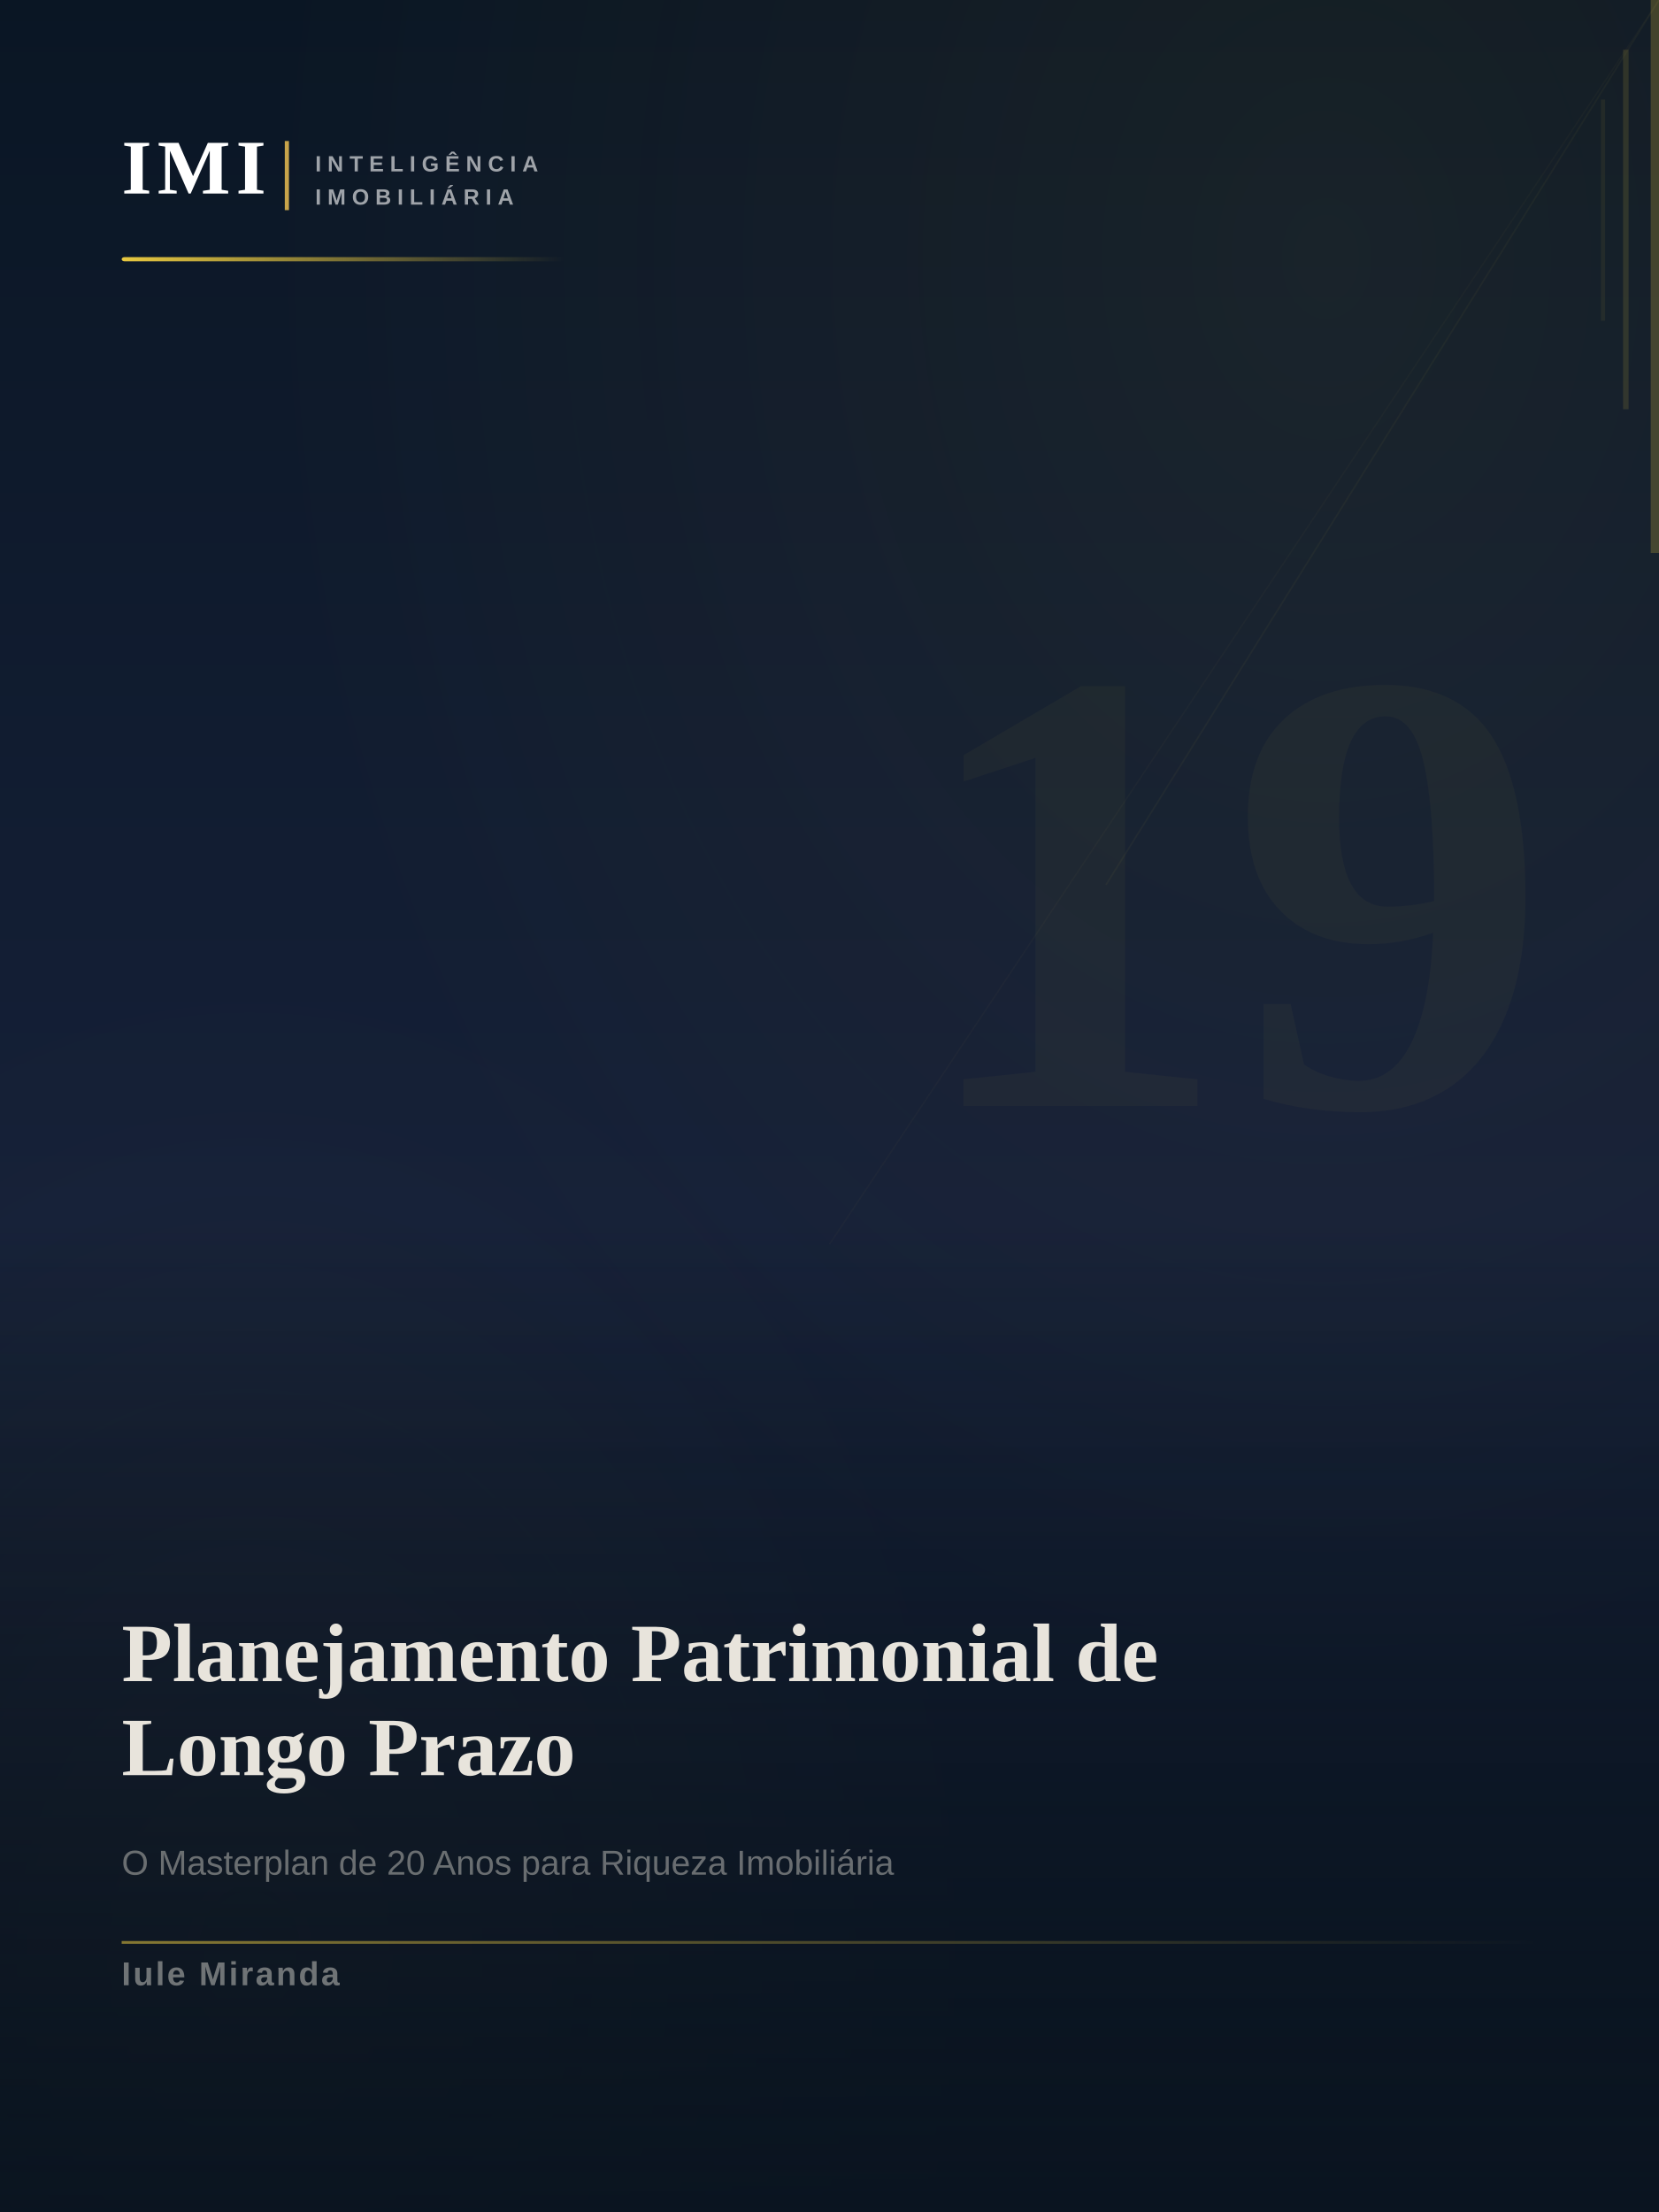
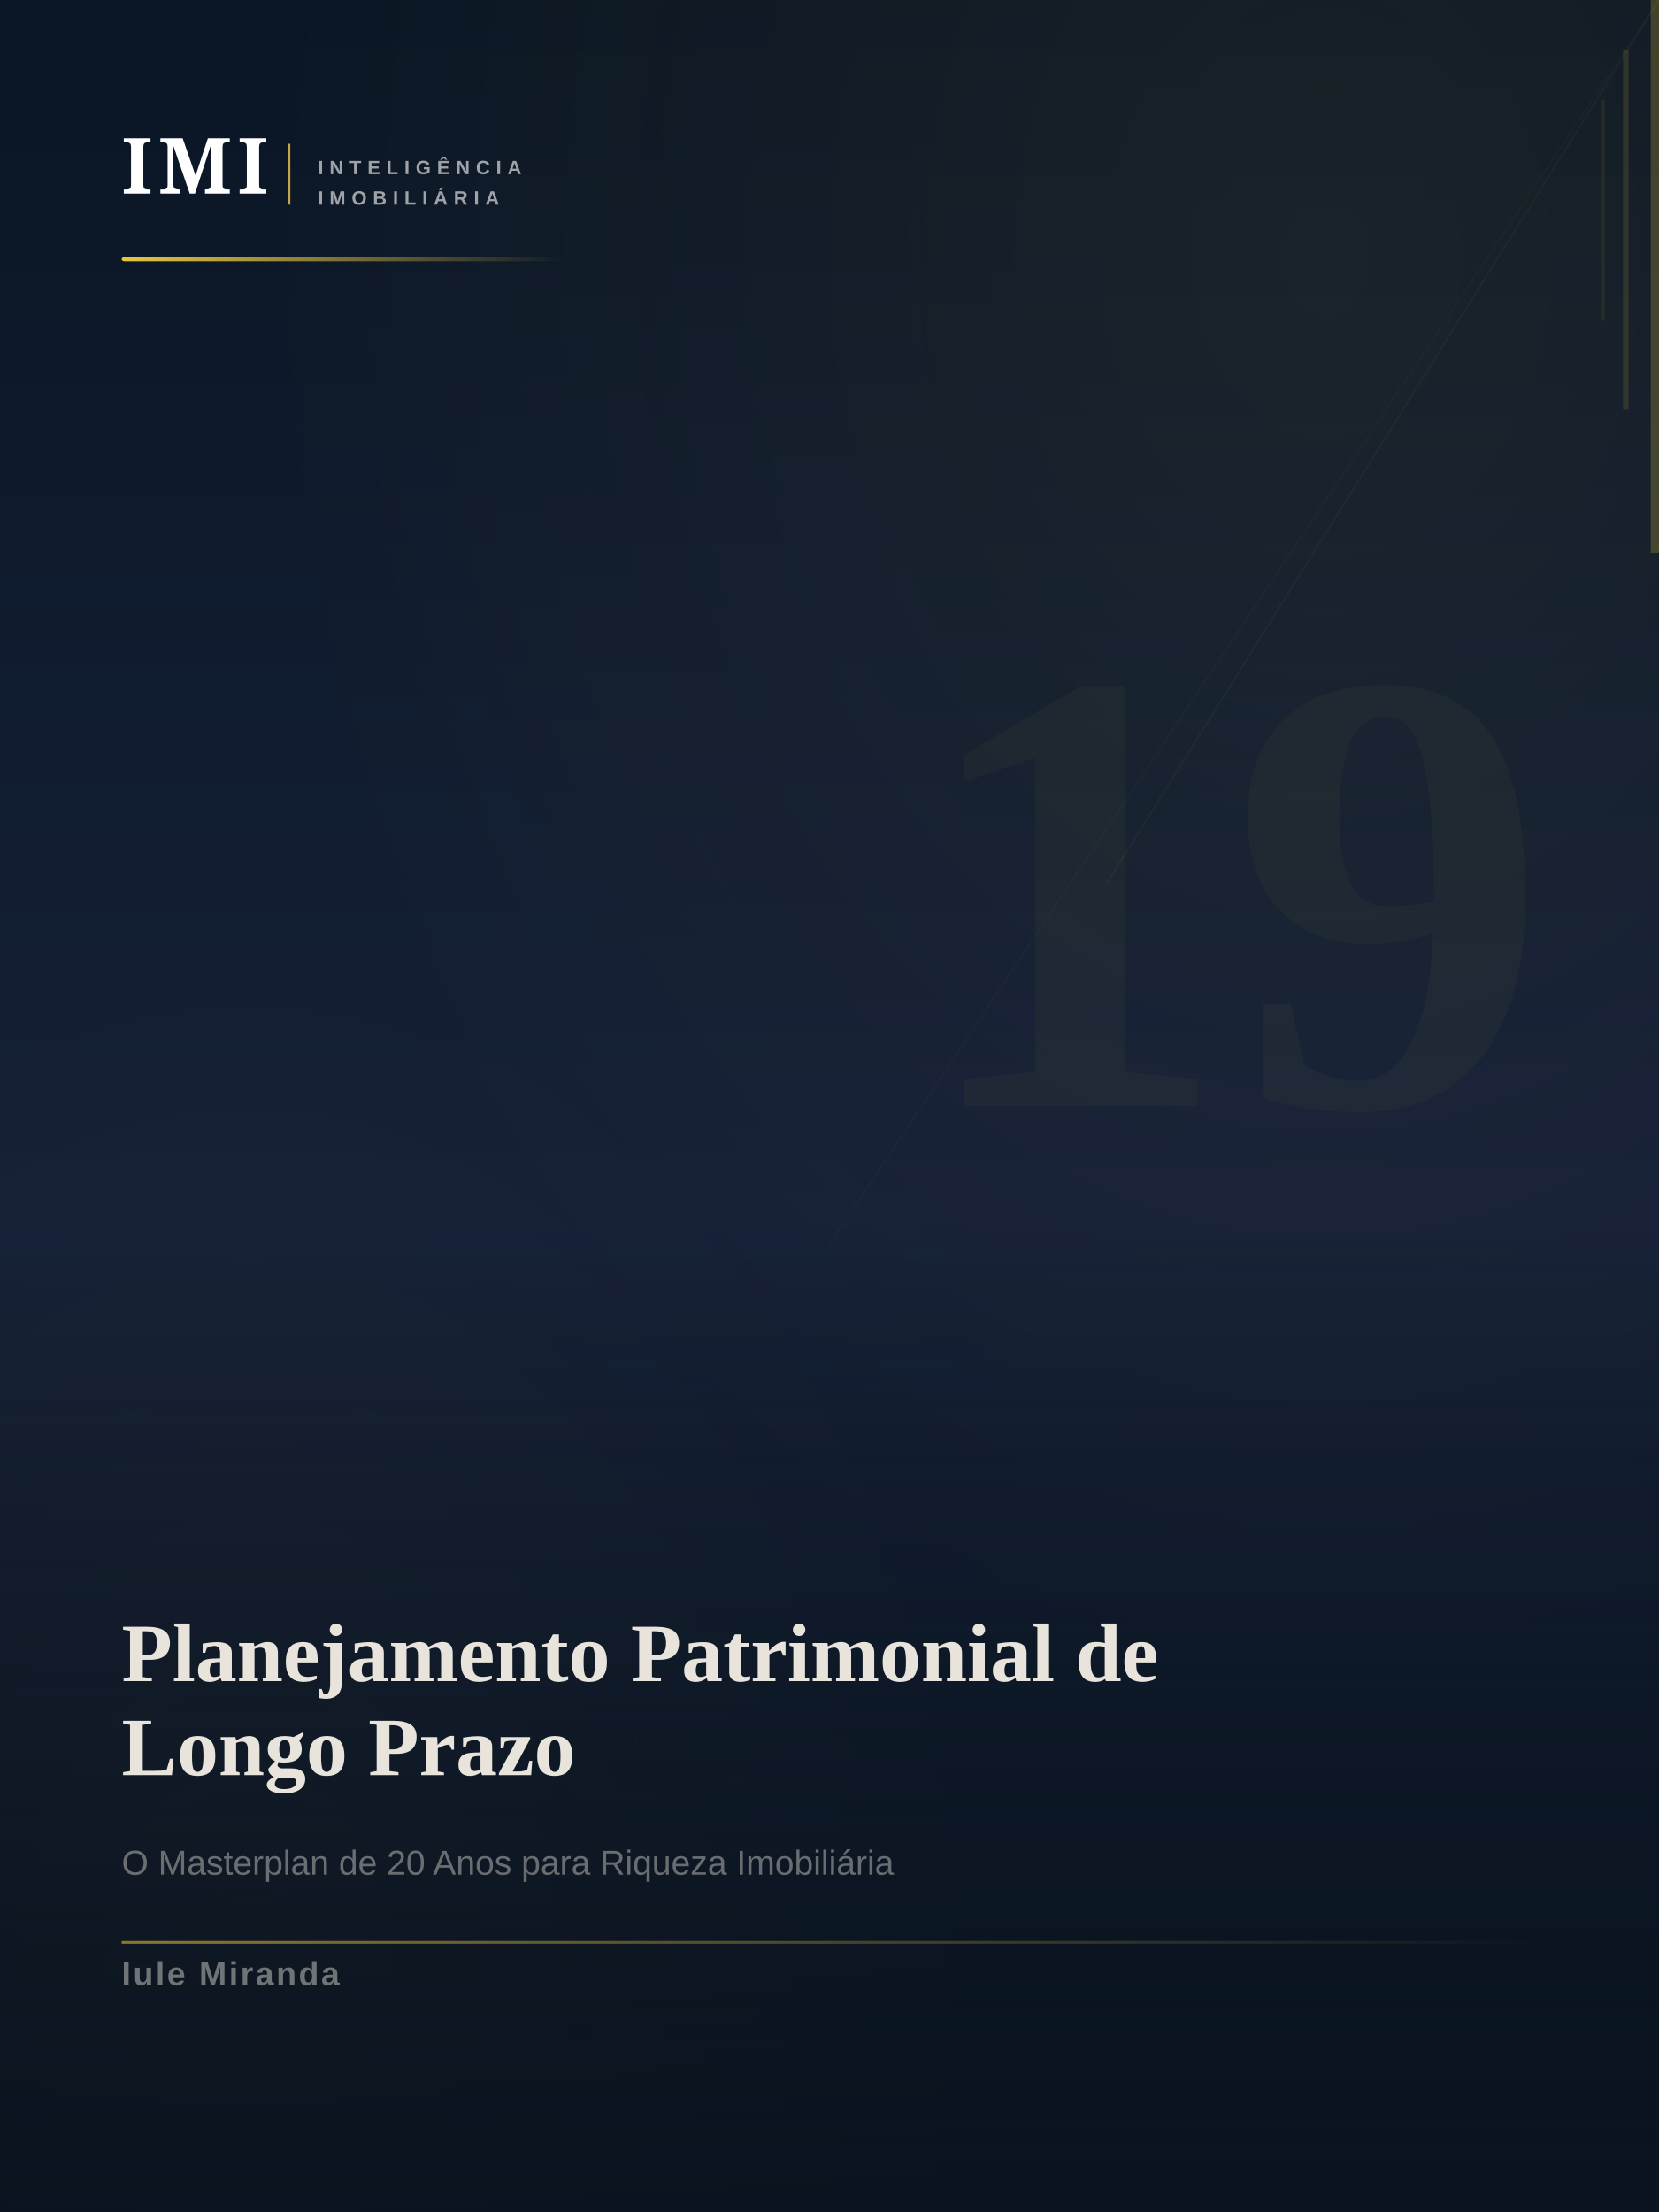
<svg xmlns="http://www.w3.org/2000/svg" width="600" height="800" viewBox="0 0 600 800">
  <defs>
    <linearGradient id="bg_livro_19_planejamento_patrimonial_longo_prazo" x1="0" y1="0" x2="0" y2="1">
      <stop offset="0%" stop-color="#0A1624" />
      <stop offset="55%" stop-color="#152038" />
      <stop offset="100%" stop-color="#0A1420" />
    </linearGradient>
    <linearGradient id="acc_livro_19_planejamento_patrimonial_longo_prazo" x1="0" y1="0" x2="1" y2="0">
      <stop offset="0%" stop-color="#E8C840" />
      <stop offset="100%" stop-color="#E8C840" stop-opacity="0" />
    </linearGradient>
    <linearGradient id="fade_livro_19_planejamento_patrimonial_longo_prazo" x1="0" y1="0.55" x2="0" y2="1">
      <stop offset="0%" stop-color="#0A1420" stop-opacity="0" />
      <stop offset="100%" stop-color="#0A1420" stop-opacity="0.92" />
    </linearGradient>
    <radialGradient id="glow_livro_19_planejamento_patrimonial_longo_prazo" cx="80%" cy="12%" r="65%">
      <stop offset="0%" stop-color="#E8C840" stop-opacity="0.06" />
      <stop offset="100%" stop-color="#E8C840" stop-opacity="0" />
    </radialGradient>
    <radialGradient id="glow2_livro_19_planejamento_patrimonial_longo_prazo" cx="15%" cy="88%" r="45%">
      <stop offset="0%" stop-color="#E8C840" stop-opacity="0.04" />
      <stop offset="100%" stop-color="#E8C840" stop-opacity="0" />
    </radialGradient>
  </defs>
  <rect width="600" height="800" fill="url(#bg_livro_19_planejamento_patrimonial_longo_prazo)" />
  <rect width="600" height="800" fill="url(#glow_livro_19_planejamento_patrimonial_longo_prazo)" />
  <rect width="600" height="800" fill="url(#glow2_livro_19_planejamento_patrimonial_longo_prazo)" />
  <rect x="597" y="0" width="3" height="200" fill="#E8C840" opacity="0.22" />
  <rect x="587" y="18" width="2" height="130" fill="#E8C840" opacity="0.13" />
  <rect x="579" y="36" width="1.5" height="80" fill="#E8C840" opacity="0.07" />
  <line x1="600" y1="0" x2="400" y2="320" stroke="#E8C840" stroke-width="0.6" opacity="0.04" />
  <line x1="600" y1="0" x2="300" y2="450" stroke="#E8C840" stroke-width="0.5" opacity="0.03" />
  <text x="560" y="400" font-family="Georgia, 'Times New Roman', serif" font-size="230" font-weight="700" fill="#E8C840" opacity="0.038" text-anchor="end" dominant-baseline="auto">19</text>
-   <text x="44" y="70" font-family="Georgia, 'Times New Roman', serif" font-size="28" font-weight="700" fill="#FFFFFF" letter-spacing="2" xml:space="preserve">IMI</text>
-   <rect x="103" y="51" width="1.5" height="25" fill="#C8A44A" />
-   <text x="114" y="62" font-family="Arial, Helvetica, sans-serif" font-size="8" font-weight="600" fill="#FFFFFF" fill-opacity="0.60" letter-spacing="2.2" xml:space="preserve">INTELIGÊNCIA</text>
-   <text x="114" y="74" font-family="Arial, Helvetica, sans-serif" font-size="8" font-weight="600" fill="#FFFFFF" fill-opacity="0.60" letter-spacing="2.2" xml:space="preserve">IMOBILIÁRIA</text>
+   <text x="44" y="70" font-family="'Playfair Display', 'Cormorant Garamond', Georgia, serif" font-size="28" font-weight="700" fill="#FFFFFF" letter-spacing="2" xml:space="preserve">IMI</text>
+   <rect x="104" y="52" width="1" height="22" fill="#C8A44A" />
+   <text x="115" y="63" font-family="'Geist Sans', Arial, Helvetica, sans-serif" font-size="7" font-weight="600" fill="#FFFFFF" fill-opacity="0.60" letter-spacing="2.2" xml:space="preserve">INTELIGÊNCIA</text>
+   <text x="115" y="74" font-family="'Geist Sans', Arial, Helvetica, sans-serif" font-size="7" font-weight="600" fill="#FFFFFF" fill-opacity="0.60" letter-spacing="2.2" xml:space="preserve">IMOBILIÁRIA</text>
  <rect x="44" y="93" width="160" height="1.5" fill="url(#acc_livro_19_planejamento_patrimonial_longo_prazo)" rx="1" />
  <rect width="600" height="800" fill="url(#fade_livro_19_planejamento_patrimonial_longo_prazo)" />
  <text x="44" y="608" font-family="Georgia, 'Times New Roman', serif" font-size="30" font-weight="700" fill="#E8E4DC" xml:space="preserve">Planejamento Patrimonial de</text>
  <text x="44" y="642" font-family="Georgia, 'Times New Roman', serif" font-size="30" font-weight="700" fill="#E8E4DC" xml:space="preserve">Longo Prazo</text>
  <text x="44" y="678" font-family="Arial, Helvetica, sans-serif" font-size="12.5" fill="#E8E4DC" fill-opacity="0.42" xml:space="preserve">O Masterplan de 20 Anos para Riqueza Imobiliária</text>
  <rect x="44" y="702" width="512" height="1" fill="url(#acc_livro_19_planejamento_patrimonial_longo_prazo)" opacity="0.55" />
  <text x="44" y="718" font-family="Arial, Helvetica, sans-serif" font-size="12" font-weight="600" fill="#E8E4DC" fill-opacity="0.45" letter-spacing="0.8" xml:space="preserve">Iule Miranda</text>
</svg>
